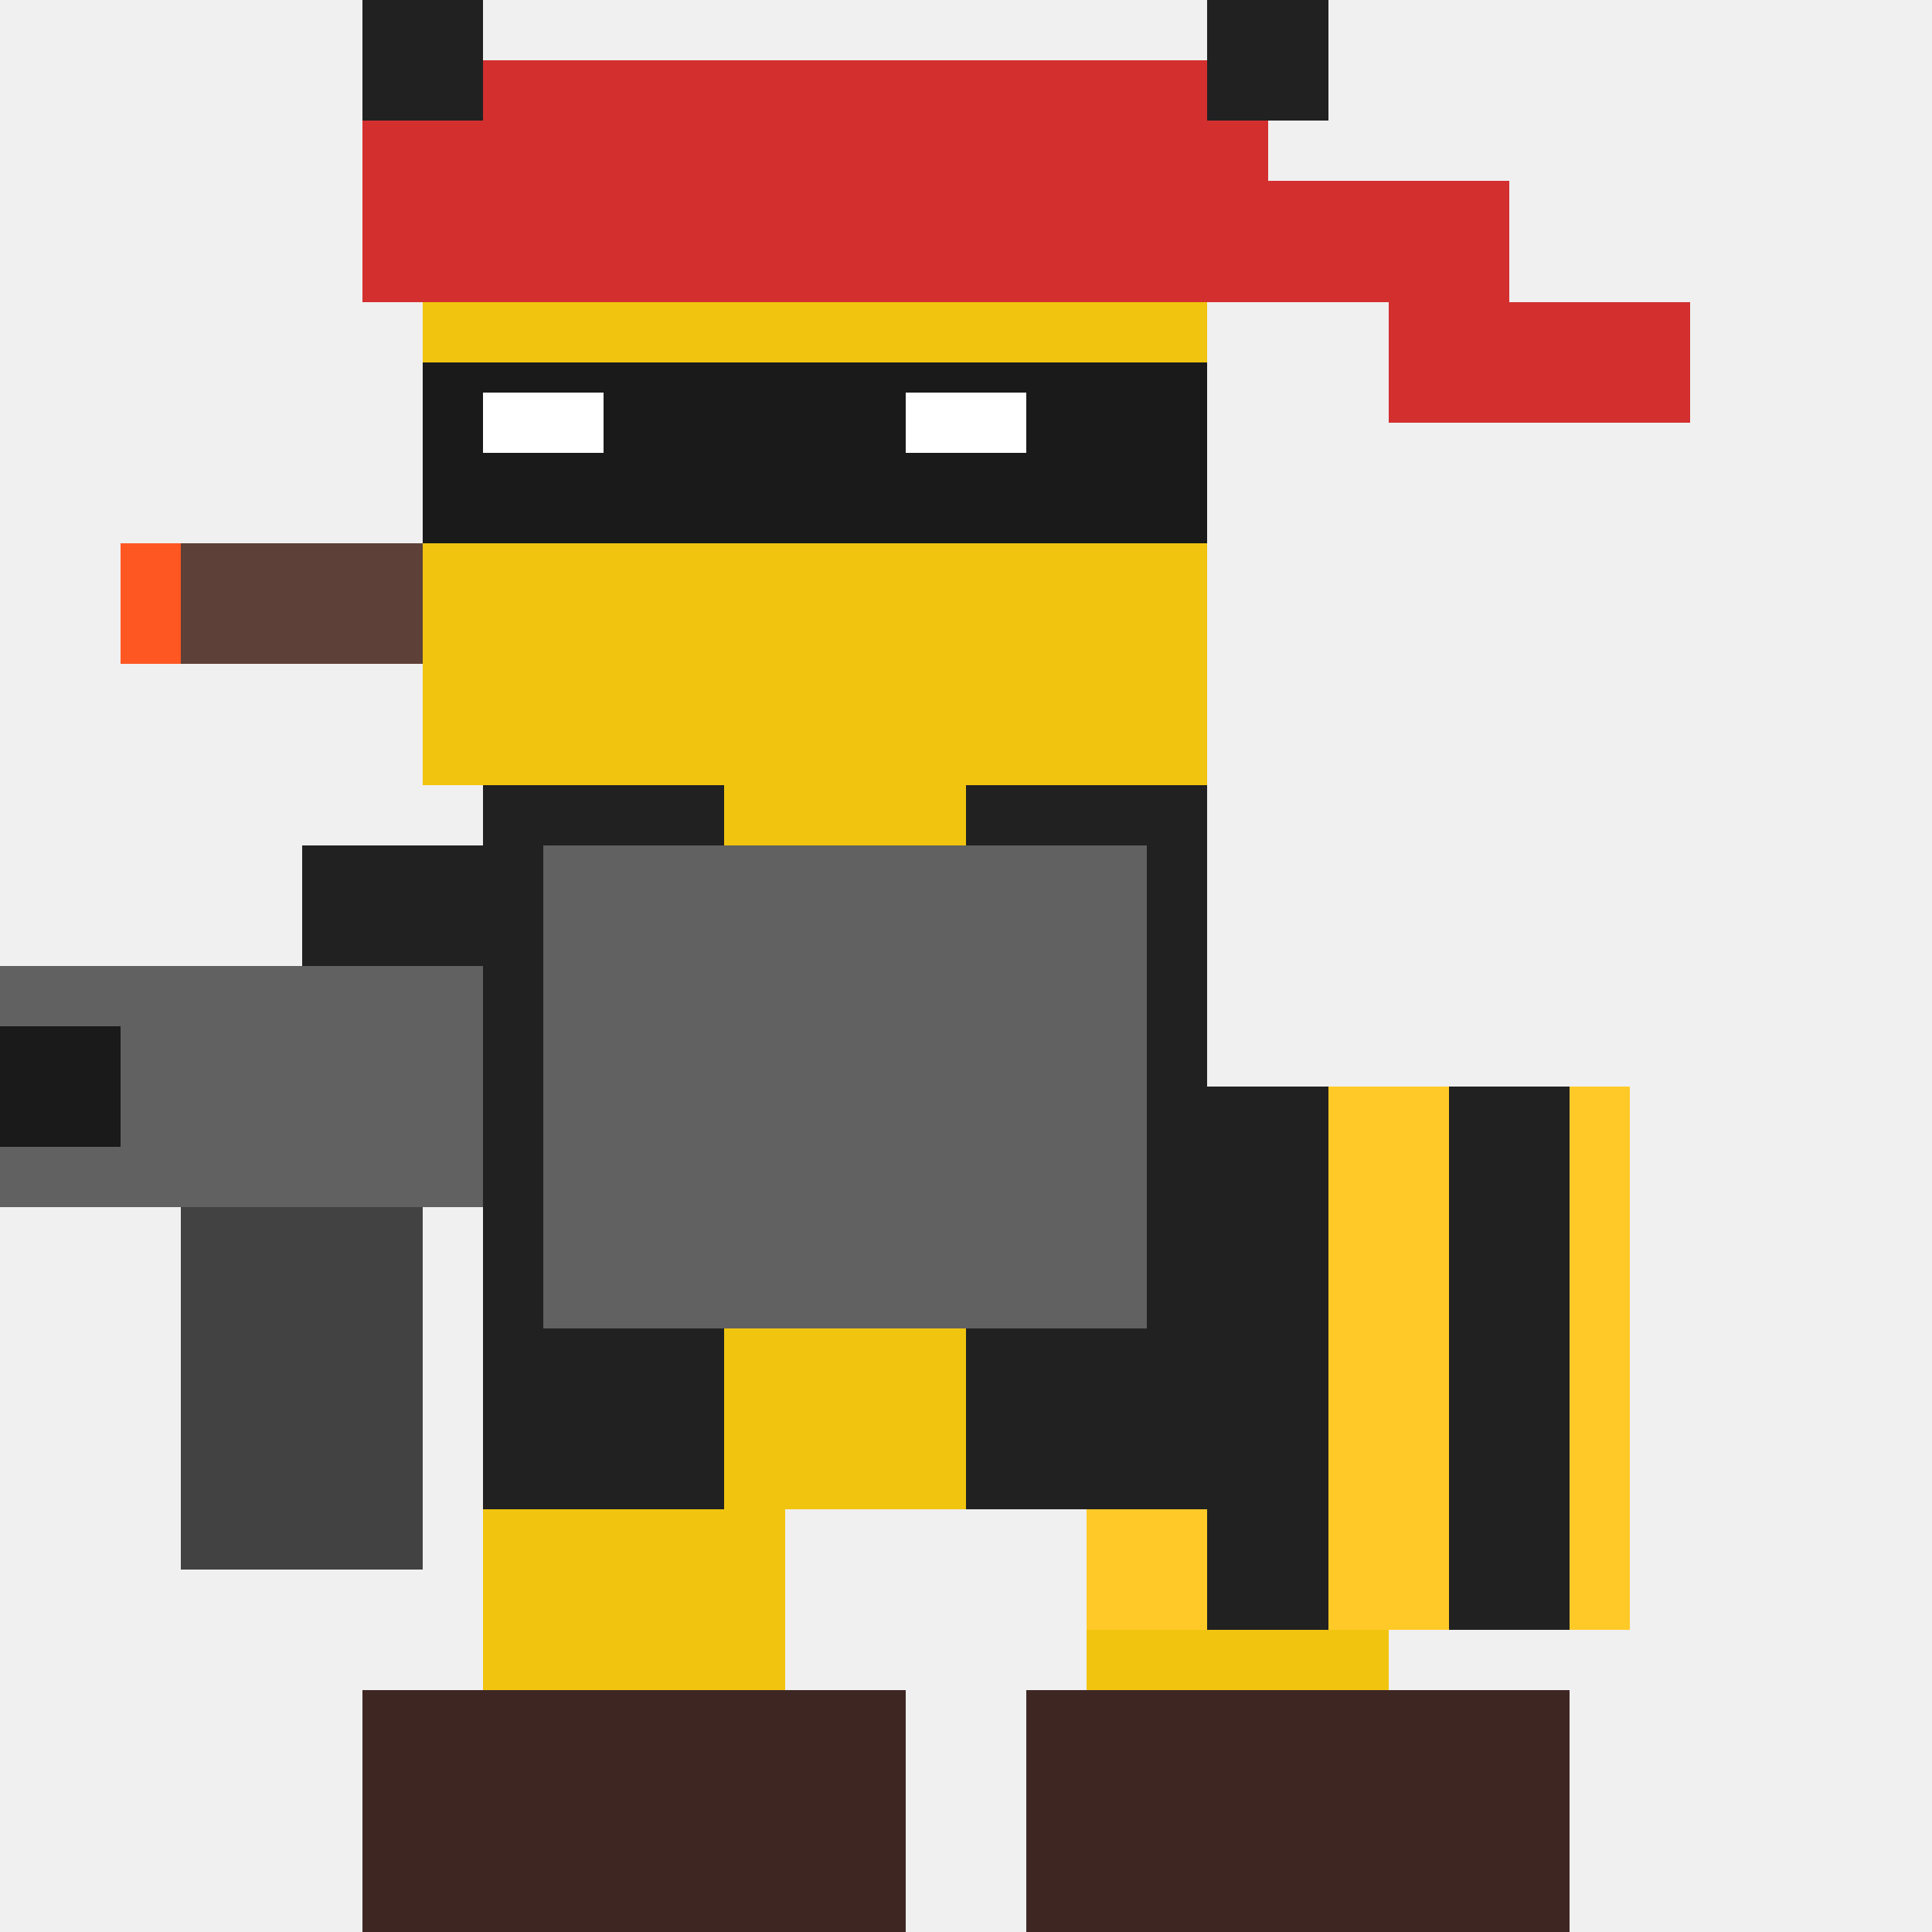
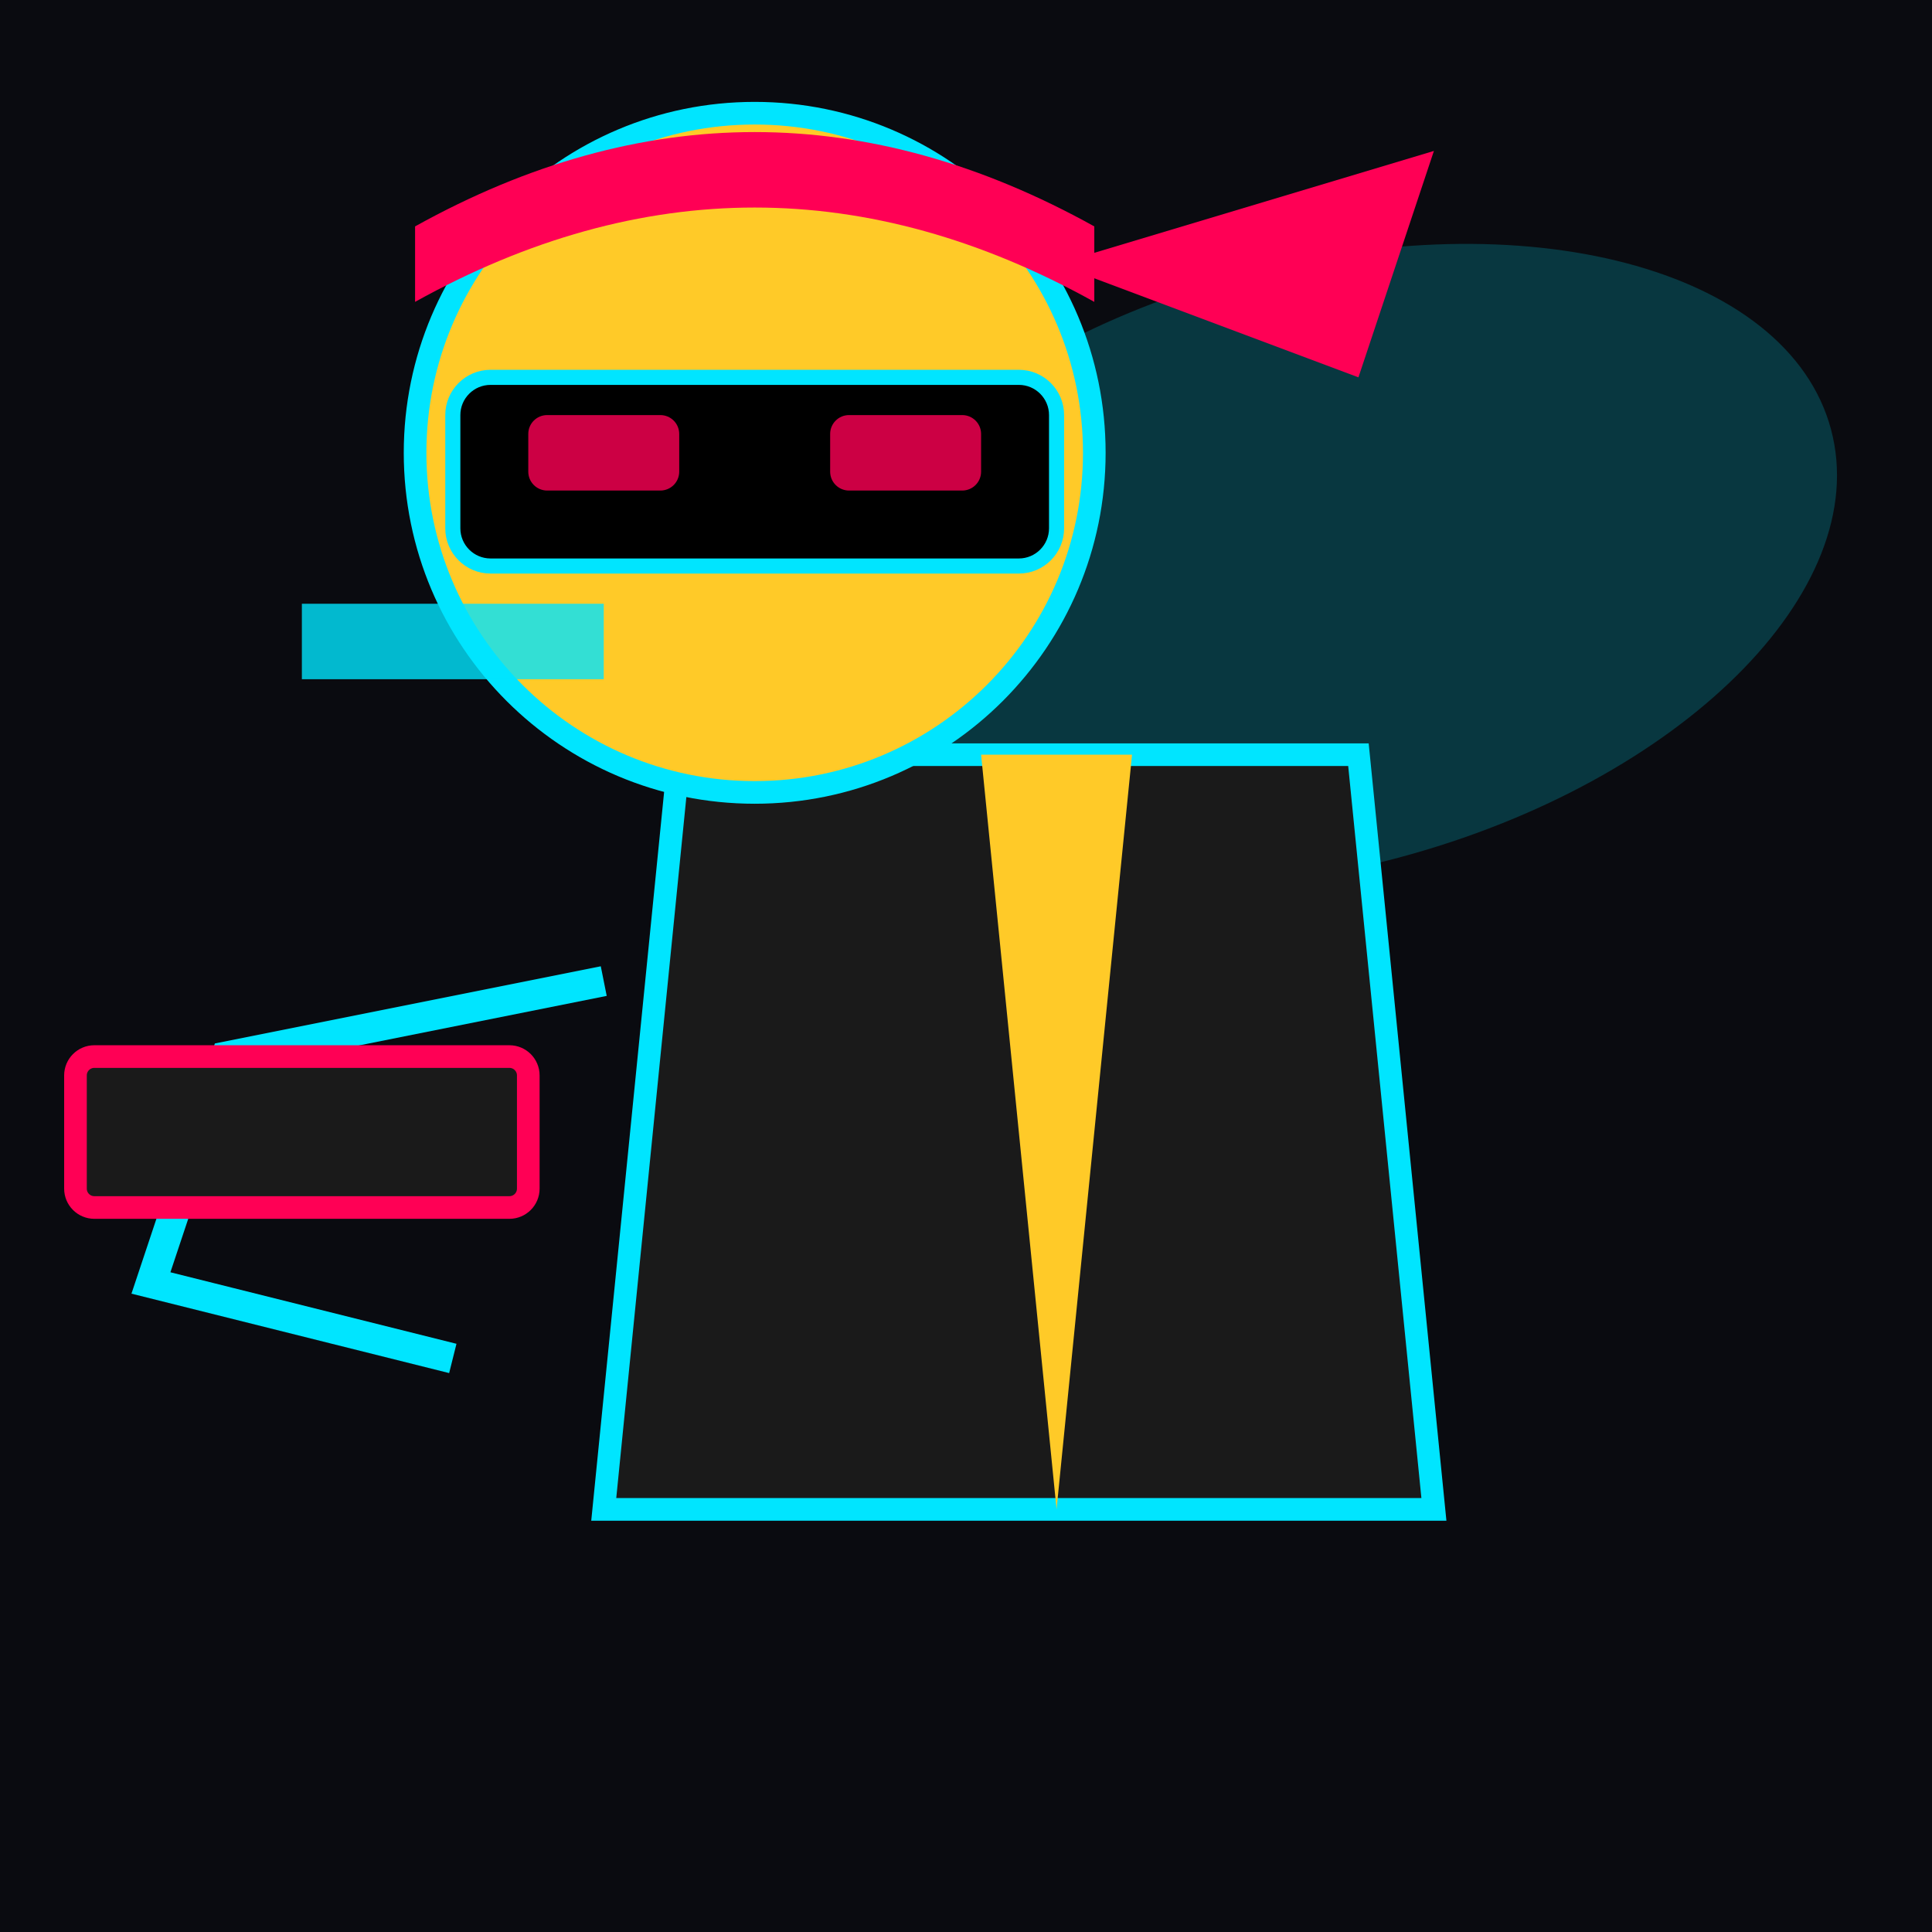
- <svg xmlns="http://www.w3.org/2000/svg" width="512" height="512" viewBox="0 0 64 64" shape-rendering="crispEdges">
-   <rect x="16" y="48" width="10" height="10" fill="#F1C40F" />
-   <rect x="12" y="56" width="18" height="8" fill="#3E2723" />
-   <rect x="36" y="48" width="10" height="10" fill="#F1C40F" />
-   <rect x="34" y="56" width="18" height="8" fill="#3E2723" />
-   <rect x="36" y="36" width="18" height="18" fill="#FFCA28" />
-   <rect x="40" y="36" width="4" height="18" fill="#212121" />
-   <rect x="48" y="36" width="4" height="18" fill="#212121" />
-   <rect x="16" y="24" width="24" height="26" fill="#212121" />
-   <rect x="24" y="24" width="8" height="26" fill="#F1C40F" />
-   <rect x="18" y="28" width="20" height="16" fill="#616161" />
-   <rect x="14" y="8" width="26" height="18" fill="#F1C40F" />
-   <rect x="12" y="2" width="30" height="8" fill="#D32F2F" />
-   <rect x="38" y="6" width="12" height="4" fill="#D32F2F" />
-   <rect x="46" y="10" width="10" height="4" fill="#D32F2F" />
-   <rect x="14" y="12" width="26" height="6" fill="#1A1A1A" />
-   <rect x="16" y="13" width="4" height="2" fill="#FFFFFF" />
-   <rect x="30" y="13" width="4" height="2" fill="#FFFFFF" />
-   <rect x="6" y="18" width="8" height="4" fill="#5D4037" />
-   <rect x="4" y="18" width="2" height="4" fill="#FF5722" />
-   <rect x="10" y="28" width="8" height="12" fill="#212121" />
-   <rect x="0" y="32" width="16" height="8" fill="#616161" />
-   <rect x="0" y="34" width="4" height="4" fill="#1A1A1A" />
-   <rect x="6" y="40" width="8" height="12" fill="#424242" />
-   <rect x="12" y="0" width="4" height="4" fill="#212121" />
-   <rect x="40" y="0" width="4" height="4" fill="#212121" />
+ <svg xmlns="http://www.w3.org/2000/svg" width="512" height="512" viewBox="0 0 512 512">
+   <rect width="512" height="512" fill="#0A0B10" />
+   <ellipse cx="350" cy="150" rx="140" ry="80" fill="#00E5FF" opacity="0.2" transform="rotate(-15 350 150)" />
+   <path d="M 180 200 L 360 200 L 380 400 L 160 400 Z" fill="#1A1A1A" stroke="#00E5FF" stroke-width="6" />
+   <path d="M 260 200 L 280 400 L 300 200 Z" fill="#FFCA28" />
+   <circle cx="200" cy="120" r="90" fill="#FFCA28" stroke="#00E5FF" stroke-width="6" />
+   <path d="M 110 60 Q 200 10 290 60 L 290 80 Q 200 30 110 80 Z" fill="#FF0055" />
+   <path d="M 280 70 L 380 40 L 360 100 Z" fill="#FF0055" />
+   <rect x="120" y="100" width="160" height="50" rx="10" fill="#000000" stroke="#00E5FF" stroke-width="4" />
+   <rect x="140" y="110" width="40" height="20" rx="5" fill="#FF0055" opacity="0.8" />
+   <rect x="220" y="110" width="40" height="20" rx="5" fill="#FF0055" opacity="0.8" />
+   <rect x="80" y="160" width="80" height="20" fill="#00E5FF" opacity="0.8" />
+   <path d="M 160 260 L 60 280 L 40 340 L 120 360" fill="none" stroke="#00E5FF" stroke-width="8" />
+   <rect x="20" y="280" width="120" height="40" rx="5" fill="#1A1A1A" stroke="#FF0055" stroke-width="6" />
</svg>
